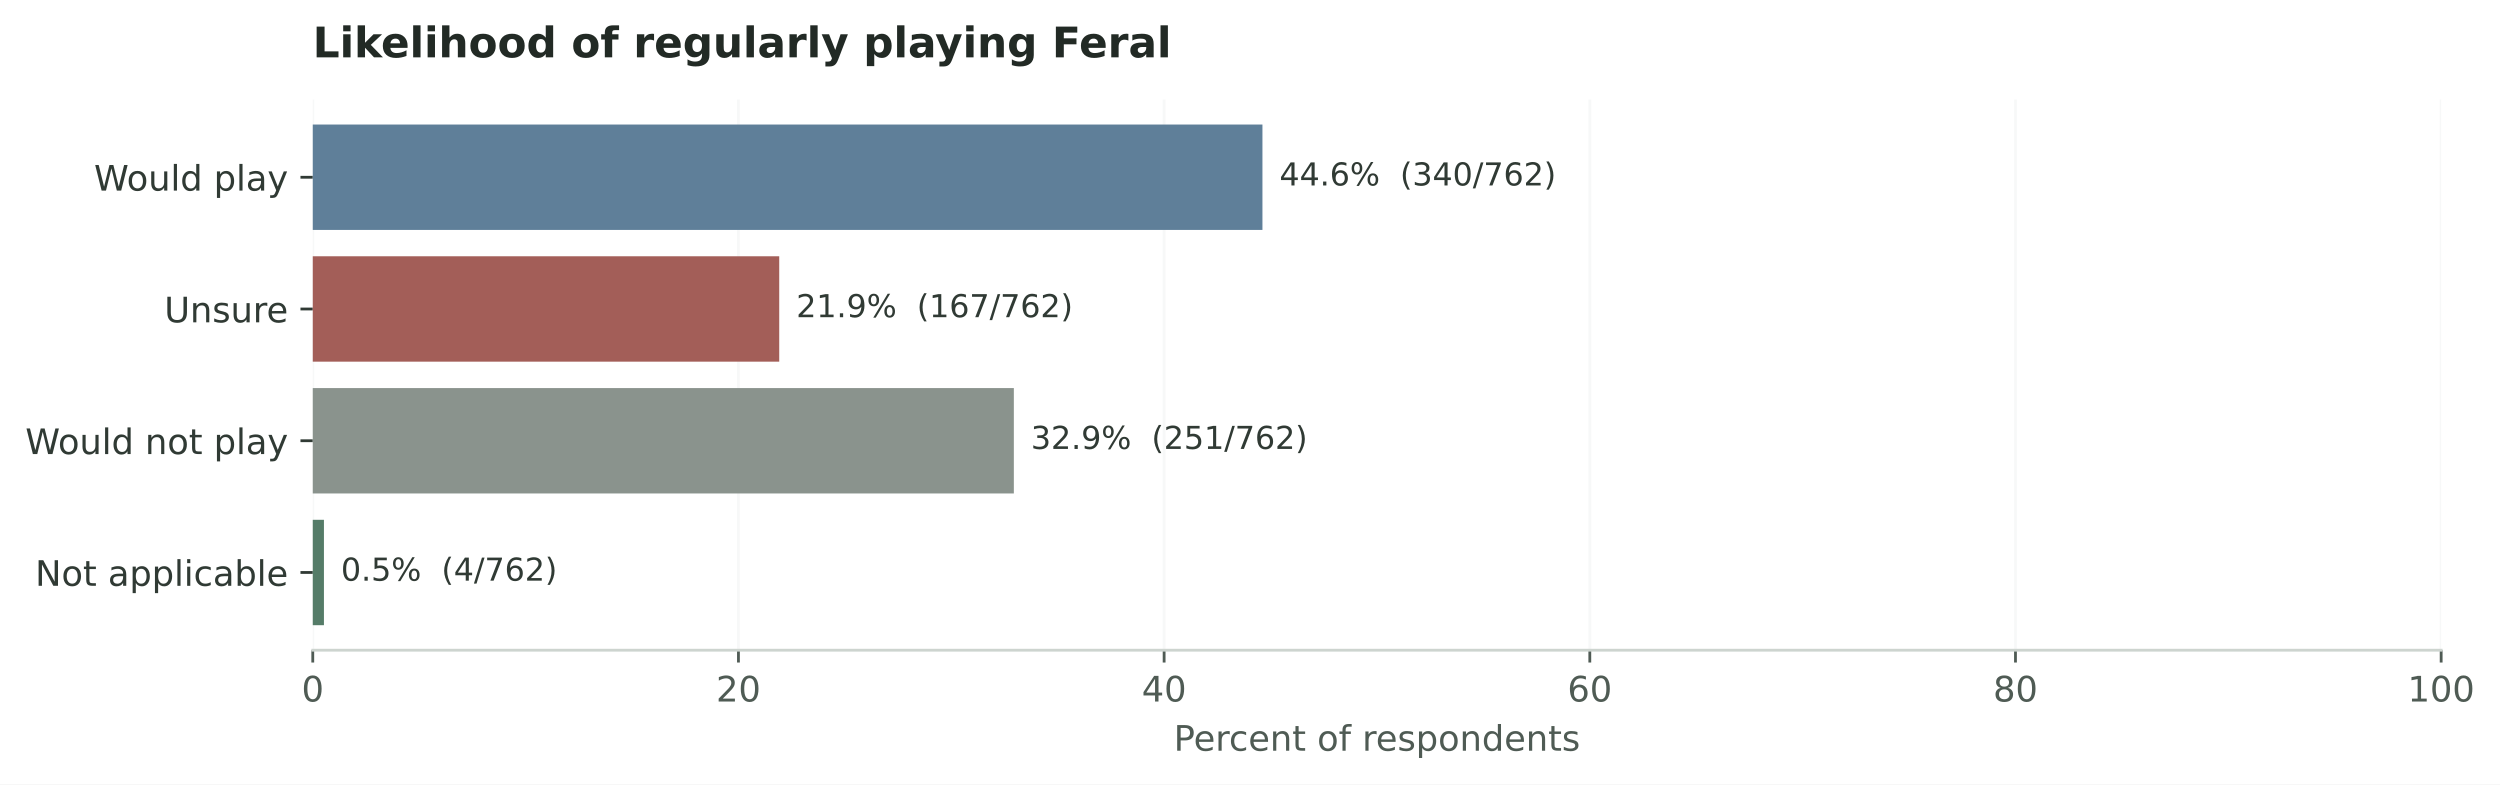
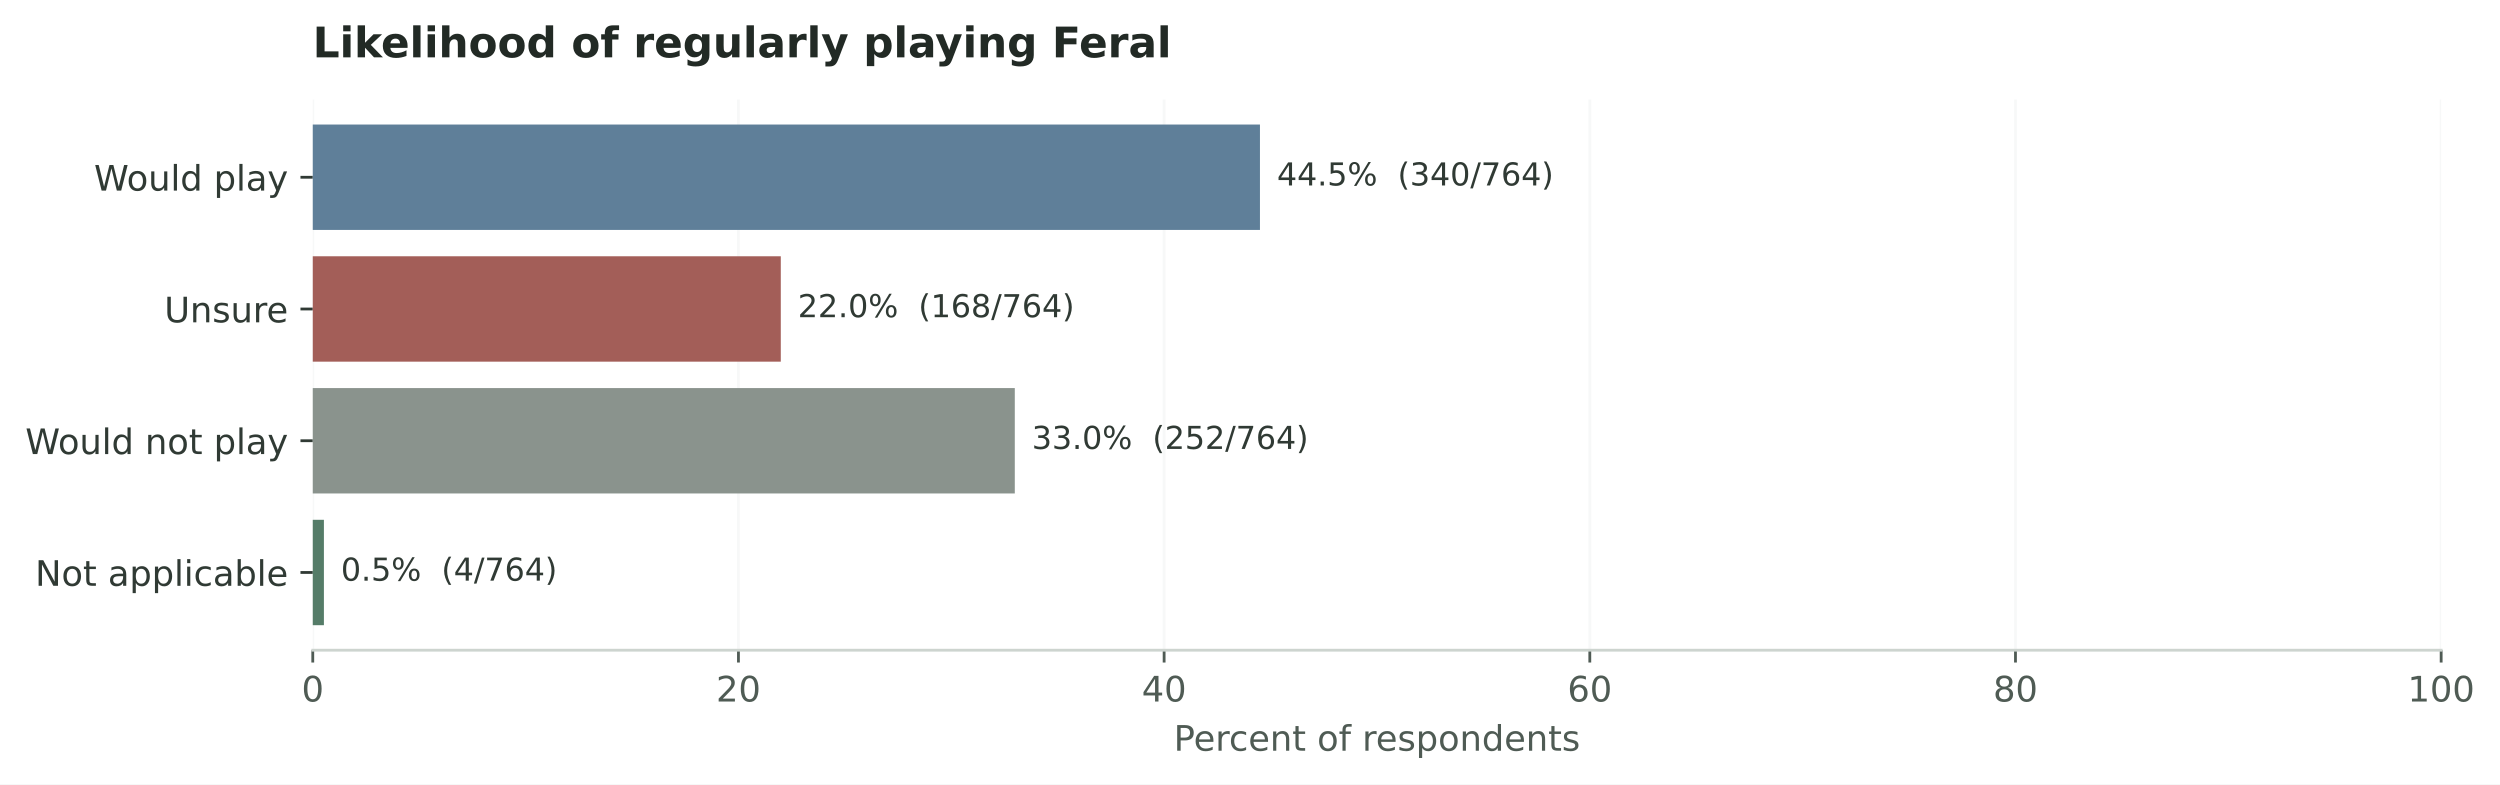
<svg xmlns="http://www.w3.org/2000/svg" xmlns:xlink="http://www.w3.org/1999/xlink" width="711.319pt" height="223.202pt" viewBox="0 0 711.319 223.202" version="1.1">
  <defs>
    <style type="text/css">*{stroke-linejoin: round; stroke-linecap: butt}</style>
  </defs>
  <g id="figure_1">
    <g id="patch_1">
      <path d="M 0 223.202 L 711.319 223.202 L 711.319 0 L 0 0 z " style="fill: #ffffff" />
    </g>
    <g id="axes_1">
      <g id="patch_2">
        <path d="M 88.991 185.001 L 694.576 185.001 L 694.576 28.318 L 88.991 28.318 z " style="fill: #ffffff" />
      </g>
      <g id="matplotlib.axis_1">
        <g id="xtick_1">
          <g id="line2d_1">
-             <path d="M 88.991 185.001 L 88.991 28.318 " clip-path="url(#pfb1c4fcad7)" style="fill: none; stroke: #dbe0dc; stroke-opacity: 0.2; stroke-width: 0.8; stroke-linecap: square" />
+             <path d="M 88.991 185.001 L 88.991 28.318 " clip-path="url(#p401d3c25b1)" style="fill: none; stroke: #dbe0dc; stroke-opacity: 0.2; stroke-width: 0.8; stroke-linecap: square" />
          </g>
          <g id="line2d_2">
            <defs>
-               <path id="m8b2c8517a7" d="M 0 0 L 0 3.5 " style="stroke: #4f5b54; stroke-width: 0.8" />
+               <path id="m8262d78b57" d="M 0 0 L 0 3.5 " style="stroke: #4f5b54; stroke-width: 0.8" />
            </defs>
            <g>
-               <use xlink:href="#m8b2c8517a7" x="88.991" y="185.001" style="fill: #4f5b54; stroke: #4f5b54; stroke-width: 0.8" />
+               <use xlink:href="#m8262d78b57" x="88.991" y="185.001" style="fill: #4f5b54; stroke: #4f5b54; stroke-width: 0.8" />
            </g>
          </g>
          <g id="text_1">
            <g style="fill: #4f5b54" transform="translate(85.80938 199.5986) scale(0.1 -0.1)">
              <defs>
                <path id="DejaVuSans-13" d="M 2034 4250 Q 1547 4250 1301 3770 Q 1056 3291 1056 2328 Q 1056 1369 1301 889 Q 1547 409 2034 409 Q 2525 409 2770 889 Q 3016 1369 3016 2328 Q 3016 3291 2770 3770 Q 2525 4250 2034 4250 z M 2034 4750 Q 2819 4750 3233 4129 Q 3647 3509 3647 2328 Q 3647 1150 3233 529 Q 2819 -91 2034 -91 Q 1250 -91 836 529 Q 422 1150 422 2328 Q 422 3509 836 4129 Q 1250 4750 2034 4750 z " transform="scale(0.015625)" />
              </defs>
              <use xlink:href="#DejaVuSans-13" />
            </g>
          </g>
        </g>
        <g id="xtick_2">
          <g id="line2d_3">
-             <path d="M 210.108 185.001 L 210.108 28.318 " clip-path="url(#pfb1c4fcad7)" style="fill: none; stroke: #dbe0dc; stroke-opacity: 0.2; stroke-width: 0.8; stroke-linecap: square" />
+             <path d="M 210.108 185.001 L 210.108 28.318 " clip-path="url(#p401d3c25b1)" style="fill: none; stroke: #dbe0dc; stroke-opacity: 0.2; stroke-width: 0.8; stroke-linecap: square" />
          </g>
          <g id="line2d_4">
            <g>
-               <use xlink:href="#m8b2c8517a7" x="210.108" y="185.001" style="fill: #4f5b54; stroke: #4f5b54; stroke-width: 0.8" />
+               <use xlink:href="#m8262d78b57" x="210.108" y="185.001" style="fill: #4f5b54; stroke: #4f5b54; stroke-width: 0.8" />
            </g>
          </g>
          <g id="text_2">
            <g style="fill: #4f5b54" transform="translate(203.7451 199.5986) scale(0.1 -0.1)">
              <defs>
                <path id="DejaVuSans-15" d="M 1228 531 L 3431 531 L 3431 0 L 469 0 L 469 531 Q 828 903 1448 1529 Q 2069 2156 2228 2338 Q 2531 2678 2651 2914 Q 2772 3150 2772 3378 Q 2772 3750 2511 3984 Q 2250 4219 1831 4219 Q 1534 4219 1204 4116 Q 875 4013 500 3803 L 500 4441 Q 881 4594 1212 4672 Q 1544 4750 1819 4750 Q 2544 4750 2975 4387 Q 3406 4025 3406 3419 Q 3406 3131 3298 2873 Q 3191 2616 2906 2266 Q 2828 2175 2409 1742 Q 1991 1309 1228 531 z " transform="scale(0.015625)" />
              </defs>
              <use xlink:href="#DejaVuSans-15" />
              <use xlink:href="#DejaVuSans-13" transform="translate(63.625 0)" />
            </g>
          </g>
        </g>
        <g id="xtick_3">
          <g id="line2d_5">
-             <path d="M 331.225 185.001 L 331.225 28.318 " clip-path="url(#pfb1c4fcad7)" style="fill: none; stroke: #dbe0dc; stroke-opacity: 0.2; stroke-width: 0.8; stroke-linecap: square" />
+             <path d="M 331.225 185.001 L 331.225 28.318 " clip-path="url(#p401d3c25b1)" style="fill: none; stroke: #dbe0dc; stroke-opacity: 0.2; stroke-width: 0.8; stroke-linecap: square" />
          </g>
          <g id="line2d_6">
            <g>
-               <use xlink:href="#m8b2c8517a7" x="331.225" y="185.001" style="fill: #4f5b54; stroke: #4f5b54; stroke-width: 0.8" />
+               <use xlink:href="#m8262d78b57" x="331.225" y="185.001" style="fill: #4f5b54; stroke: #4f5b54; stroke-width: 0.8" />
            </g>
          </g>
          <g id="text_3">
            <g style="fill: #4f5b54" transform="translate(324.8621 199.5986) scale(0.1 -0.1)">
              <defs>
                <path id="DejaVuSans-17" d="M 2419 4116 L 825 1625 L 2419 1625 L 2419 4116 z M 2253 4666 L 3047 4666 L 3047 1625 L 3713 1625 L 3713 1100 L 3047 1100 L 3047 0 L 2419 0 L 2419 1100 L 313 1100 L 313 1709 L 2253 4666 z " transform="scale(0.015625)" />
              </defs>
              <use xlink:href="#DejaVuSans-17" />
              <use xlink:href="#DejaVuSans-13" transform="translate(63.625 0)" />
            </g>
          </g>
        </g>
        <g id="xtick_4">
          <g id="line2d_7">
-             <path d="M 452.342 185.001 L 452.342 28.318 " clip-path="url(#pfb1c4fcad7)" style="fill: none; stroke: #dbe0dc; stroke-opacity: 0.2; stroke-width: 0.8; stroke-linecap: square" />
+             <path d="M 452.342 185.001 L 452.342 28.318 " clip-path="url(#p401d3c25b1)" style="fill: none; stroke: #dbe0dc; stroke-opacity: 0.2; stroke-width: 0.8; stroke-linecap: square" />
          </g>
          <g id="line2d_8">
            <g>
-               <use xlink:href="#m8b2c8517a7" x="452.342" y="185.001" style="fill: #4f5b54; stroke: #4f5b54; stroke-width: 0.8" />
+               <use xlink:href="#m8262d78b57" x="452.342" y="185.001" style="fill: #4f5b54; stroke: #4f5b54; stroke-width: 0.8" />
            </g>
          </g>
          <g id="text_4">
            <g style="fill: #4f5b54" transform="translate(445.9791 199.5986) scale(0.1 -0.1)">
              <defs>
                <path id="DejaVuSans-19" d="M 2113 2584 Q 1688 2584 1439 2293 Q 1191 2003 1191 1497 Q 1191 994 1439 701 Q 1688 409 2113 409 Q 2538 409 2786 701 Q 3034 994 3034 1497 Q 3034 2003 2786 2293 Q 2538 2584 2113 2584 z M 3366 4563 L 3366 3988 Q 3128 4100 2886 4159 Q 2644 4219 2406 4219 Q 1781 4219 1451 3797 Q 1122 3375 1075 2522 Q 1259 2794 1537 2939 Q 1816 3084 2150 3084 Q 2853 3084 3261 2657 Q 3669 2231 3669 1497 Q 3669 778 3244 343 Q 2819 -91 2113 -91 Q 1303 -91 875 529 Q 447 1150 447 2328 Q 447 3434 972 4092 Q 1497 4750 2381 4750 Q 2619 4750 2861 4703 Q 3103 4656 3366 4563 z " transform="scale(0.015625)" />
              </defs>
              <use xlink:href="#DejaVuSans-19" />
              <use xlink:href="#DejaVuSans-13" transform="translate(63.625 0)" />
            </g>
          </g>
        </g>
        <g id="xtick_5">
          <g id="line2d_9">
-             <path d="M 573.459 185.001 L 573.459 28.318 " clip-path="url(#pfb1c4fcad7)" style="fill: none; stroke: #dbe0dc; stroke-opacity: 0.2; stroke-width: 0.8; stroke-linecap: square" />
+             <path d="M 573.459 185.001 L 573.459 28.318 " clip-path="url(#p401d3c25b1)" style="fill: none; stroke: #dbe0dc; stroke-opacity: 0.2; stroke-width: 0.8; stroke-linecap: square" />
          </g>
          <g id="line2d_10">
            <g>
-               <use xlink:href="#m8b2c8517a7" x="573.459" y="185.001" style="fill: #4f5b54; stroke: #4f5b54; stroke-width: 0.8" />
+               <use xlink:href="#m8262d78b57" x="573.459" y="185.001" style="fill: #4f5b54; stroke: #4f5b54; stroke-width: 0.8" />
            </g>
          </g>
          <g id="text_5">
            <g style="fill: #4f5b54" transform="translate(567.0961 199.5986) scale(0.1 -0.1)">
              <defs>
                <path id="DejaVuSans-1b" d="M 2034 2216 Q 1584 2216 1326 1975 Q 1069 1734 1069 1313 Q 1069 891 1326 650 Q 1584 409 2034 409 Q 2484 409 2743 651 Q 3003 894 3003 1313 Q 3003 1734 2745 1975 Q 2488 2216 2034 2216 z M 1403 2484 Q 997 2584 770 2862 Q 544 3141 544 3541 Q 544 4100 942 4425 Q 1341 4750 2034 4750 Q 2731 4750 3128 4425 Q 3525 4100 3525 3541 Q 3525 3141 3298 2862 Q 3072 2584 2669 2484 Q 3125 2378 3379 2068 Q 3634 1759 3634 1313 Q 3634 634 3220 271 Q 2806 -91 2034 -91 Q 1263 -91 848 271 Q 434 634 434 1313 Q 434 1759 690 2068 Q 947 2378 1403 2484 z M 1172 3481 Q 1172 3119 1398 2916 Q 1625 2713 2034 2713 Q 2441 2713 2670 2916 Q 2900 3119 2900 3481 Q 2900 3844 2670 4047 Q 2441 4250 2034 4250 Q 1625 4250 1398 4047 Q 1172 3844 1172 3481 z " transform="scale(0.015625)" />
              </defs>
              <use xlink:href="#DejaVuSans-1b" />
              <use xlink:href="#DejaVuSans-13" transform="translate(63.625 0)" />
            </g>
          </g>
        </g>
        <g id="xtick_6">
          <g id="line2d_11">
-             <path d="M 694.576 185.001 L 694.576 28.318 " clip-path="url(#pfb1c4fcad7)" style="fill: none; stroke: #dbe0dc; stroke-opacity: 0.2; stroke-width: 0.8; stroke-linecap: square" />
+             <path d="M 694.576 185.001 L 694.576 28.318 " clip-path="url(#p401d3c25b1)" style="fill: none; stroke: #dbe0dc; stroke-opacity: 0.2; stroke-width: 0.8; stroke-linecap: square" />
          </g>
          <g id="line2d_12">
            <g>
-               <use xlink:href="#m8b2c8517a7" x="694.576" y="185.001" style="fill: #4f5b54; stroke: #4f5b54; stroke-width: 0.8" />
+               <use xlink:href="#m8262d78b57" x="694.576" y="185.001" style="fill: #4f5b54; stroke: #4f5b54; stroke-width: 0.8" />
            </g>
          </g>
          <g id="text_6">
            <g style="fill: #4f5b54" transform="translate(685.0319 199.5986) scale(0.1 -0.1)">
              <defs>
                <path id="DejaVuSans-14" d="M 794 531 L 1825 531 L 1825 4091 L 703 3866 L 703 4441 L 1819 4666 L 2450 4666 L 2450 531 L 3481 531 L 3481 0 L 794 0 L 794 531 z " transform="scale(0.015625)" />
              </defs>
              <use xlink:href="#DejaVuSans-14" />
              <use xlink:href="#DejaVuSans-13" transform="translate(63.625 0)" />
              <use xlink:href="#DejaVuSans-13" transform="translate(127.25 0)" />
            </g>
          </g>
        </g>
        <g id="text_7">
          <g style="fill: #4f5b54" transform="translate(333.9589 213.5994) scale(0.1 -0.1)">
            <defs>
              <path id="DejaVuSans-33" d="M 1259 4147 L 1259 2394 L 2053 2394 Q 2494 2394 2734 2622 Q 2975 2850 2975 3272 Q 2975 3691 2734 3919 Q 2494 4147 2053 4147 L 1259 4147 z M 628 4666 L 2053 4666 Q 2838 4666 3239 4311 Q 3641 3956 3641 3272 Q 3641 2581 3239 2228 Q 2838 1875 2053 1875 L 1259 1875 L 1259 0 L 628 0 L 628 4666 z " transform="scale(0.015625)" />
              <path id="DejaVuSans-48" d="M 3597 1894 L 3597 1613 L 953 1613 Q 991 1019 1311 708 Q 1631 397 2203 397 Q 2534 397 2845 478 Q 3156 559 3463 722 L 3463 178 Q 3153 47 2828 -22 Q 2503 -91 2169 -91 Q 1331 -91 842 396 Q 353 884 353 1716 Q 353 2575 817 3079 Q 1281 3584 2069 3584 Q 2775 3584 3186 3129 Q 3597 2675 3597 1894 z M 3022 2063 Q 3016 2534 2758 2815 Q 2500 3097 2075 3097 Q 1594 3097 1305 2825 Q 1016 2553 972 2059 L 3022 2063 z " transform="scale(0.015625)" />
              <path id="DejaVuSans-55" d="M 2631 2963 Q 2534 3019 2420 3045 Q 2306 3072 2169 3072 Q 1681 3072 1420 2755 Q 1159 2438 1159 1844 L 1159 0 L 581 0 L 581 3500 L 1159 3500 L 1159 2956 Q 1341 3275 1631 3429 Q 1922 3584 2338 3584 Q 2397 3584 2469 3576 Q 2541 3569 2628 3553 L 2631 2963 z " transform="scale(0.015625)" />
              <path id="DejaVuSans-46" d="M 3122 3366 L 3122 2828 Q 2878 2963 2633 3030 Q 2388 3097 2138 3097 Q 1578 3097 1268 2742 Q 959 2388 959 1747 Q 959 1106 1268 751 Q 1578 397 2138 397 Q 2388 397 2633 464 Q 2878 531 3122 666 L 3122 134 Q 2881 22 2623 -34 Q 2366 -91 2075 -91 Q 1284 -91 818 406 Q 353 903 353 1747 Q 353 2603 823 3093 Q 1294 3584 2113 3584 Q 2378 3584 2631 3529 Q 2884 3475 3122 3366 z " transform="scale(0.015625)" />
              <path id="DejaVuSans-51" d="M 3513 2113 L 3513 0 L 2938 0 L 2938 2094 Q 2938 2591 2744 2837 Q 2550 3084 2163 3084 Q 1697 3084 1428 2787 Q 1159 2491 1159 1978 L 1159 0 L 581 0 L 581 3500 L 1159 3500 L 1159 2956 Q 1366 3272 1645 3428 Q 1925 3584 2291 3584 Q 2894 3584 3203 3211 Q 3513 2838 3513 2113 z " transform="scale(0.015625)" />
              <path id="DejaVuSans-57" d="M 1172 4494 L 1172 3500 L 2356 3500 L 2356 3053 L 1172 3053 L 1172 1153 Q 1172 725 1289 603 Q 1406 481 1766 481 L 2356 481 L 2356 0 L 1766 0 Q 1100 0 847 248 Q 594 497 594 1153 L 594 3053 L 172 3053 L 172 3500 L 594 3500 L 594 4494 L 1172 4494 z " transform="scale(0.015625)" />
              <path id="DejaVuSans-3" transform="scale(0.015625)" />
              <path id="DejaVuSans-52" d="M 1959 3097 Q 1497 3097 1228 2736 Q 959 2375 959 1747 Q 959 1119 1226 758 Q 1494 397 1959 397 Q 2419 397 2687 759 Q 2956 1122 2956 1747 Q 2956 2369 2687 2733 Q 2419 3097 1959 3097 z M 1959 3584 Q 2709 3584 3137 3096 Q 3566 2609 3566 1747 Q 3566 888 3137 398 Q 2709 -91 1959 -91 Q 1206 -91 779 398 Q 353 888 353 1747 Q 353 2609 779 3096 Q 1206 3584 1959 3584 z " transform="scale(0.015625)" />
              <path id="DejaVuSans-49" d="M 2375 4863 L 2375 4384 L 1825 4384 Q 1516 4384 1395 4259 Q 1275 4134 1275 3809 L 1275 3500 L 2222 3500 L 2222 3053 L 1275 3053 L 1275 0 L 697 0 L 697 3053 L 147 3053 L 147 3500 L 697 3500 L 697 3744 Q 697 4328 969 4595 Q 1241 4863 1831 4863 L 2375 4863 z " transform="scale(0.015625)" />
              <path id="DejaVuSans-56" d="M 2834 3397 L 2834 2853 Q 2591 2978 2328 3040 Q 2066 3103 1784 3103 Q 1356 3103 1142 2972 Q 928 2841 928 2578 Q 928 2378 1081 2264 Q 1234 2150 1697 2047 L 1894 2003 Q 2506 1872 2764 1633 Q 3022 1394 3022 966 Q 3022 478 2636 193 Q 2250 -91 1575 -91 Q 1294 -91 989 -36 Q 684 19 347 128 L 347 722 Q 666 556 975 473 Q 1284 391 1588 391 Q 1994 391 2212 530 Q 2431 669 2431 922 Q 2431 1156 2273 1281 Q 2116 1406 1581 1522 L 1381 1569 Q 847 1681 609 1914 Q 372 2147 372 2553 Q 372 3047 722 3315 Q 1072 3584 1716 3584 Q 2034 3584 2315 3537 Q 2597 3491 2834 3397 z " transform="scale(0.015625)" />
              <path id="DejaVuSans-53" d="M 1159 525 L 1159 -1331 L 581 -1331 L 581 3500 L 1159 3500 L 1159 2969 Q 1341 3281 1617 3432 Q 1894 3584 2278 3584 Q 2916 3584 3314 3078 Q 3713 2572 3713 1747 Q 3713 922 3314 415 Q 2916 -91 2278 -91 Q 1894 -91 1617 61 Q 1341 213 1159 525 z M 3116 1747 Q 3116 2381 2855 2742 Q 2594 3103 2138 3103 Q 1681 3103 1420 2742 Q 1159 2381 1159 1747 Q 1159 1113 1420 752 Q 1681 391 2138 391 Q 2594 391 2855 752 Q 3116 1113 3116 1747 z " transform="scale(0.015625)" />
              <path id="DejaVuSans-47" d="M 2906 2969 L 2906 4863 L 3481 4863 L 3481 0 L 2906 0 L 2906 525 Q 2725 213 2448 61 Q 2172 -91 1784 -91 Q 1150 -91 751 415 Q 353 922 353 1747 Q 353 2572 751 3078 Q 1150 3584 1784 3584 Q 2172 3584 2448 3432 Q 2725 3281 2906 2969 z M 947 1747 Q 947 1113 1208 752 Q 1469 391 1925 391 Q 2381 391 2643 752 Q 2906 1113 2906 1747 Q 2906 2381 2643 2742 Q 2381 3103 1925 3103 Q 1469 3103 1208 2742 Q 947 2381 947 1747 z " transform="scale(0.015625)" />
            </defs>
            <use xlink:href="#DejaVuSans-33" />
            <use xlink:href="#DejaVuSans-48" transform="translate(56.73438 0)" />
            <use xlink:href="#DejaVuSans-55" transform="translate(118.2656 0)" />
            <use xlink:href="#DejaVuSans-46" transform="translate(157.1719 0)" />
            <use xlink:href="#DejaVuSans-48" transform="translate(212.1562 0)" />
            <use xlink:href="#DejaVuSans-51" transform="translate(273.6875 0)" />
            <use xlink:href="#DejaVuSans-57" transform="translate(337.0625 0)" />
            <use xlink:href="#DejaVuSans-3" transform="translate(376.2656 0)" />
            <use xlink:href="#DejaVuSans-52" transform="translate(408.0469 0)" />
            <use xlink:href="#DejaVuSans-49" transform="translate(469.2344 0)" />
            <use xlink:href="#DejaVuSans-3" transform="translate(504.4375 0)" />
            <use xlink:href="#DejaVuSans-55" transform="translate(536.2188 0)" />
            <use xlink:href="#DejaVuSans-48" transform="translate(575.125 0)" />
            <use xlink:href="#DejaVuSans-56" transform="translate(636.6562 0)" />
            <use xlink:href="#DejaVuSans-53" transform="translate(688.75 0)" />
            <use xlink:href="#DejaVuSans-52" transform="translate(752.2344 0)" />
            <use xlink:href="#DejaVuSans-51" transform="translate(813.4219 0)" />
            <use xlink:href="#DejaVuSans-47" transform="translate(876.7969 0)" />
            <use xlink:href="#DejaVuSans-48" transform="translate(940.2812 0)" />
            <use xlink:href="#DejaVuSans-51" transform="translate(1001.812 0)" />
            <use xlink:href="#DejaVuSans-57" transform="translate(1065.188 0)" />
            <use xlink:href="#DejaVuSans-56" transform="translate(1104.391 0)" />
          </g>
        </g>
      </g>
      <g id="matplotlib.axis_2">
        <g id="ytick_1">
          <g id="line2d_13">
            <defs>
-               <path id="mdc7dd2a838" d="M 0 0 L -3.5 0 " style="stroke: #303a34; stroke-width: 0.8" />
+               <path id="m6af003ea16" d="M 0 0 L -3.5 0 " style="stroke: #303a34; stroke-width: 0.8" />
            </defs>
            <g>
-               <use xlink:href="#mdc7dd2a838" x="88.991" y="162.885" style="fill: #303a34; stroke: #303a34; stroke-width: 0.8" />
+               <use xlink:href="#m6af003ea16" x="88.991" y="162.885" style="fill: #303a34; stroke: #303a34; stroke-width: 0.8" />
            </g>
          </g>
          <g id="text_8">
            <g style="fill: #303a34" transform="translate(10.00469 166.6846) scale(0.1 -0.1)">
              <defs>
                <path id="DejaVuSans-31" d="M 628 4666 L 1478 4666 L 3547 763 L 3547 4666 L 4159 4666 L 4159 0 L 3309 0 L 1241 3903 L 1241 0 L 628 0 L 628 4666 z " transform="scale(0.015625)" />
                <path id="DejaVuSans-44" d="M 2194 1759 Q 1497 1759 1228 1600 Q 959 1441 959 1056 Q 959 750 1161 570 Q 1363 391 1709 391 Q 2188 391 2477 730 Q 2766 1069 2766 1631 L 2766 1759 L 2194 1759 z M 3341 1997 L 3341 0 L 2766 0 L 2766 531 Q 2569 213 2275 61 Q 1981 -91 1556 -91 Q 1019 -91 701 211 Q 384 513 384 1019 Q 384 1609 779 1909 Q 1175 2209 1959 2209 L 2766 2209 L 2766 2266 Q 2766 2663 2505 2880 Q 2244 3097 1772 3097 Q 1472 3097 1187 3025 Q 903 2953 641 2809 L 641 3341 Q 956 3463 1253 3523 Q 1550 3584 1831 3584 Q 2591 3584 2966 3190 Q 3341 2797 3341 1997 z " transform="scale(0.015625)" />
                <path id="DejaVuSans-4f" d="M 603 4863 L 1178 4863 L 1178 0 L 603 0 L 603 4863 z " transform="scale(0.015625)" />
                <path id="DejaVuSans-4c" d="M 603 3500 L 1178 3500 L 1178 0 L 603 0 L 603 3500 z M 603 4863 L 1178 4863 L 1178 4134 L 603 4134 L 603 4863 z " transform="scale(0.015625)" />
                <path id="DejaVuSans-45" d="M 3116 1747 Q 3116 2381 2855 2742 Q 2594 3103 2138 3103 Q 1681 3103 1420 2742 Q 1159 2381 1159 1747 Q 1159 1113 1420 752 Q 1681 391 2138 391 Q 2594 391 2855 752 Q 3116 1113 3116 1747 z M 1159 2969 Q 1341 3281 1617 3432 Q 1894 3584 2278 3584 Q 2916 3584 3314 3078 Q 3713 2572 3713 1747 Q 3713 922 3314 415 Q 2916 -91 2278 -91 Q 1894 -91 1617 61 Q 1341 213 1159 525 L 1159 0 L 581 0 L 581 4863 L 1159 4863 L 1159 2969 z " transform="scale(0.015625)" />
              </defs>
              <use xlink:href="#DejaVuSans-31" />
              <use xlink:href="#DejaVuSans-52" transform="translate(74.8125 0)" />
              <use xlink:href="#DejaVuSans-57" transform="translate(136 0)" />
              <use xlink:href="#DejaVuSans-3" transform="translate(175.2031 0)" />
              <use xlink:href="#DejaVuSans-44" transform="translate(206.9844 0)" />
              <use xlink:href="#DejaVuSans-53" transform="translate(268.2656 0)" />
              <use xlink:href="#DejaVuSans-53" transform="translate(331.75 0)" />
              <use xlink:href="#DejaVuSans-4f" transform="translate(395.2344 0)" />
              <use xlink:href="#DejaVuSans-4c" transform="translate(423.0156 0)" />
              <use xlink:href="#DejaVuSans-46" transform="translate(450.7969 0)" />
              <use xlink:href="#DejaVuSans-44" transform="translate(505.7812 0)" />
              <use xlink:href="#DejaVuSans-45" transform="translate(567.0625 0)" />
              <use xlink:href="#DejaVuSans-4f" transform="translate(630.5469 0)" />
              <use xlink:href="#DejaVuSans-48" transform="translate(658.3281 0)" />
            </g>
          </g>
        </g>
        <g id="ytick_2">
          <g id="line2d_14">
            <g>
-               <use xlink:href="#mdc7dd2a838" x="88.991" y="125.401" style="fill: #303a34; stroke: #303a34; stroke-width: 0.8" />
+               <use xlink:href="#m6af003ea16" x="88.991" y="125.401" style="fill: #303a34; stroke: #303a34; stroke-width: 0.8" />
            </g>
          </g>
          <g id="text_9">
            <g style="fill: #303a34" transform="translate(7.2 129.2007) scale(0.1 -0.1)">
              <defs>
                <path id="DejaVuSans-3a" d="M 213 4666 L 850 4666 L 1831 722 L 2809 4666 L 3519 4666 L 4500 722 L 5478 4666 L 6119 4666 L 4947 0 L 4153 0 L 3169 4050 L 2175 0 L 1381 0 L 213 4666 z " transform="scale(0.015625)" />
                <path id="DejaVuSans-58" d="M 544 1381 L 544 3500 L 1119 3500 L 1119 1403 Q 1119 906 1312 657 Q 1506 409 1894 409 Q 2359 409 2629 706 Q 2900 1003 2900 1516 L 2900 3500 L 3475 3500 L 3475 0 L 2900 0 L 2900 538 Q 2691 219 2414 64 Q 2138 -91 1772 -91 Q 1169 -91 856 284 Q 544 659 544 1381 z M 1991 3584 L 1991 3584 z " transform="scale(0.015625)" />
                <path id="DejaVuSans-5c" d="M 2059 -325 Q 1816 -950 1584 -1140 Q 1353 -1331 966 -1331 L 506 -1331 L 506 -850 L 844 -850 Q 1081 -850 1212 -737 Q 1344 -625 1503 -206 L 1606 56 L 191 3500 L 800 3500 L 1894 763 L 2988 3500 L 3597 3500 L 2059 -325 z " transform="scale(0.015625)" />
              </defs>
              <use xlink:href="#DejaVuSans-3a" />
              <use xlink:href="#DejaVuSans-52" transform="translate(93.01562 0)" />
              <use xlink:href="#DejaVuSans-58" transform="translate(154.2031 0)" />
              <use xlink:href="#DejaVuSans-4f" transform="translate(217.5781 0)" />
              <use xlink:href="#DejaVuSans-47" transform="translate(245.3594 0)" />
              <use xlink:href="#DejaVuSans-3" transform="translate(308.8438 0)" />
              <use xlink:href="#DejaVuSans-51" transform="translate(340.625 0)" />
              <use xlink:href="#DejaVuSans-52" transform="translate(404 0)" />
              <use xlink:href="#DejaVuSans-57" transform="translate(465.1875 0)" />
              <use xlink:href="#DejaVuSans-3" transform="translate(504.3906 0)" />
              <use xlink:href="#DejaVuSans-53" transform="translate(536.1719 0)" />
              <use xlink:href="#DejaVuSans-4f" transform="translate(599.6562 0)" />
              <use xlink:href="#DejaVuSans-44" transform="translate(627.4375 0)" />
              <use xlink:href="#DejaVuSans-5c" transform="translate(688.7188 0)" />
            </g>
          </g>
        </g>
        <g id="ytick_3">
          <g id="line2d_15">
            <g>
-               <use xlink:href="#mdc7dd2a838" x="88.991" y="87.918" style="fill: #303a34; stroke: #303a34; stroke-width: 0.8" />
+               <use xlink:href="#m6af003ea16" x="88.991" y="87.918" style="fill: #303a34; stroke: #303a34; stroke-width: 0.8" />
            </g>
          </g>
          <g id="text_10">
            <g style="fill: #303a34" transform="translate(46.74375 91.7164) scale(0.1 -0.1)">
              <defs>
                <path id="DejaVuSans-38" d="M 556 4666 L 1191 4666 L 1191 1831 Q 1191 1081 1462 751 Q 1734 422 2344 422 Q 2950 422 3222 751 Q 3494 1081 3494 1831 L 3494 4666 L 4128 4666 L 4128 1753 Q 4128 841 3676 375 Q 3225 -91 2344 -91 Q 1459 -91 1007 375 Q 556 841 556 1753 L 556 4666 z " transform="scale(0.015625)" />
              </defs>
              <use xlink:href="#DejaVuSans-38" />
              <use xlink:href="#DejaVuSans-51" transform="translate(73.1875 0)" />
              <use xlink:href="#DejaVuSans-56" transform="translate(136.5625 0)" />
              <use xlink:href="#DejaVuSans-58" transform="translate(188.6562 0)" />
              <use xlink:href="#DejaVuSans-55" transform="translate(252.0312 0)" />
              <use xlink:href="#DejaVuSans-48" transform="translate(290.9375 0)" />
            </g>
          </g>
        </g>
        <g id="ytick_4">
          <g id="line2d_16">
            <g>
-               <use xlink:href="#mdc7dd2a838" x="88.991" y="50.434" style="fill: #303a34; stroke: #303a34; stroke-width: 0.8" />
+               <use xlink:href="#m6af003ea16" x="88.991" y="50.434" style="fill: #303a34; stroke: #303a34; stroke-width: 0.8" />
            </g>
          </g>
          <g id="text_11">
            <g style="fill: #303a34" transform="translate(26.75469 54.23286) scale(0.1 -0.1)">
              <use xlink:href="#DejaVuSans-3a" />
              <use xlink:href="#DejaVuSans-52" transform="translate(93.01562 0)" />
              <use xlink:href="#DejaVuSans-58" transform="translate(154.2031 0)" />
              <use xlink:href="#DejaVuSans-4f" transform="translate(217.5781 0)" />
              <use xlink:href="#DejaVuSans-47" transform="translate(245.3594 0)" />
              <use xlink:href="#DejaVuSans-3" transform="translate(308.8438 0)" />
              <use xlink:href="#DejaVuSans-53" transform="translate(340.625 0)" />
              <use xlink:href="#DejaVuSans-4f" transform="translate(404.1094 0)" />
              <use xlink:href="#DejaVuSans-44" transform="translate(431.8906 0)" />
              <use xlink:href="#DejaVuSans-5c" transform="translate(493.1719 0)" />
            </g>
          </g>
        </g>
      </g>
      <g id="patch_3">
-         <path d="M 88.991 177.879 L 92.17 177.879 L 92.17 147.892 L 88.991 147.892 z " clip-path="url(#pfb1c4fcad7)" style="fill: #557c68" />
+         <path d="M 88.991 177.879 L 92.161 177.879 L 92.161 147.892 L 88.991 147.892 z " clip-path="url(#p401d3c25b1)" style="fill: #557c68" />
      </g>
      <g id="patch_4">
-         <path d="M 88.991 140.395 L 288.468 140.395 L 288.468 110.408 L 88.991 110.408 z " clip-path="url(#pfb1c4fcad7)" style="fill: #8a938d" />
+         <path d="M 88.991 140.395 L 288.739 140.395 L 288.739 110.408 L 88.991 110.408 z " clip-path="url(#p401d3c25b1)" style="fill: #8a938d" />
      </g>
      <g id="patch_5">
-         <path d="M 88.991 102.911 L 221.711 102.911 L 221.711 72.924 L 88.991 72.924 z " clip-path="url(#pfb1c4fcad7)" style="fill: #a35e58" />
+         <path d="M 88.991 102.911 L 222.156 102.911 L 222.156 72.924 L 88.991 72.924 z " clip-path="url(#p401d3c25b1)" style="fill: #a35e58" />
      </g>
      <g id="patch_6">
-         <path d="M 88.991 65.427 L 359.199 65.427 L 359.199 35.44 L 88.991 35.44 z " clip-path="url(#pfb1c4fcad7)" style="fill: #5f7f99" />
+         <path d="M 88.991 65.427 L 358.492 65.427 L 358.492 35.44 L 88.991 35.44 z " clip-path="url(#p401d3c25b1)" style="fill: #5f7f99" />
      </g>
      <g id="patch_7">
        <path d="M 88.991 185.001 L 694.576 185.001 " style="fill: none; stroke: #cdd4cf; stroke-width: 0.8; stroke-linejoin: miter; stroke-linecap: square" />
      </g>
      <g id="text_12">
-         <g style="fill: #303a34" transform="translate(97.01423 165.2233) scale(0.09 -0.09)">
+         <g style="fill: #303a34" transform="translate(97.00591 165.2233) scale(0.09 -0.09)">
          <defs>
            <path id="DejaVuSans-11" d="M 684 794 L 1344 794 L 1344 0 L 684 0 L 684 794 z " transform="scale(0.015625)" />
            <path id="DejaVuSans-18" d="M 691 4666 L 3169 4666 L 3169 4134 L 1269 4134 L 1269 2991 Q 1406 3038 1543 3061 Q 1681 3084 1819 3084 Q 2600 3084 3056 2656 Q 3513 2228 3513 1497 Q 3513 744 3044 326 Q 2575 -91 1722 -91 Q 1428 -91 1123 -41 Q 819 9 494 109 L 494 744 Q 775 591 1075 516 Q 1375 441 1709 441 Q 2250 441 2565 725 Q 2881 1009 2881 1497 Q 2881 1984 2565 2268 Q 2250 2553 1709 2553 Q 1456 2553 1204 2497 Q 953 2441 691 2322 L 691 4666 z " transform="scale(0.015625)" />
            <path id="DejaVuSans-8" d="M 4653 2053 Q 4381 2053 4226 1822 Q 4072 1591 4072 1178 Q 4072 772 4226 539 Q 4381 306 4653 306 Q 4919 306 5073 539 Q 5228 772 5228 1178 Q 5228 1588 5073 1820 Q 4919 2053 4653 2053 z M 4653 2450 Q 5147 2450 5437 2106 Q 5728 1763 5728 1178 Q 5728 594 5436 251 Q 5144 -91 4653 -91 Q 4153 -91 3862 251 Q 3572 594 3572 1178 Q 3572 1766 3864 2108 Q 4156 2450 4653 2450 z M 1428 4353 Q 1159 4353 1004 4120 Q 850 3888 850 3481 Q 850 3069 1003 2837 Q 1156 2606 1428 2606 Q 1700 2606 1854 2837 Q 2009 3069 2009 3481 Q 2009 3884 1853 4118 Q 1697 4353 1428 4353 z M 4250 4750 L 4750 4750 L 1831 -91 L 1331 -91 L 4250 4750 z M 1428 4750 Q 1922 4750 2215 4408 Q 2509 4066 2509 3481 Q 2509 2891 2217 2550 Q 1925 2209 1428 2209 Q 931 2209 642 2551 Q 353 2894 353 3481 Q 353 4063 643 4406 Q 934 4750 1428 4750 z " transform="scale(0.015625)" />
            <path id="DejaVuSans-b" d="M 1984 4856 Q 1566 4138 1362 3434 Q 1159 2731 1159 2009 Q 1159 1288 1364 580 Q 1569 -128 1984 -844 L 1484 -844 Q 1016 -109 783 600 Q 550 1309 550 2009 Q 550 2706 781 3412 Q 1013 4119 1484 4856 L 1984 4856 z " transform="scale(0.015625)" />
            <path id="DejaVuSans-12" d="M 1625 4666 L 2156 4666 L 531 -594 L 0 -594 L 1625 4666 z " transform="scale(0.015625)" />
            <path id="DejaVuSans-1a" d="M 525 4666 L 3525 4666 L 3525 4397 L 1831 0 L 1172 0 L 2766 4134 L 525 4134 L 525 4666 z " transform="scale(0.015625)" />
            <path id="DejaVuSans-c" d="M 513 4856 L 1013 4856 Q 1481 4119 1714 3412 Q 1947 2706 1947 2009 Q 1947 1309 1714 600 Q 1481 -109 1013 -844 L 513 -844 Q 928 -128 1133 580 Q 1338 1288 1338 2009 Q 1338 2731 1133 3434 Q 928 4138 513 4856 z " transform="scale(0.015625)" />
          </defs>
          <use xlink:href="#DejaVuSans-13" />
          <use xlink:href="#DejaVuSans-11" transform="translate(63.625 0)" />
          <use xlink:href="#DejaVuSans-18" transform="translate(95.40625 0)" />
          <use xlink:href="#DejaVuSans-8" transform="translate(159.0312 0)" />
          <use xlink:href="#DejaVuSans-3" transform="translate(254.0469 0)" />
          <use xlink:href="#DejaVuSans-3" transform="translate(285.8281 0)" />
          <use xlink:href="#DejaVuSans-b" transform="translate(317.6094 0)" />
          <use xlink:href="#DejaVuSans-17" transform="translate(356.625 0)" />
          <use xlink:href="#DejaVuSans-12" transform="translate(420.25 0)" />
          <use xlink:href="#DejaVuSans-1a" transform="translate(453.9375 0)" />
          <use xlink:href="#DejaVuSans-19" transform="translate(517.5625 0)" />
-           <use xlink:href="#DejaVuSans-15" transform="translate(581.1875 0)" />
+           <use xlink:href="#DejaVuSans-17" transform="translate(581.1875 0)" />
          <use xlink:href="#DejaVuSans-c" transform="translate(644.8125 0)" />
        </g>
      </g>
      <g id="text_13">
-         <g style="fill: #303a34" transform="translate(293.3128 127.7394) scale(0.09 -0.09)">
+         <g style="fill: #303a34" transform="translate(293.5832 127.7394) scale(0.09 -0.09)">
          <defs>
            <path id="DejaVuSans-16" d="M 2597 2516 Q 3050 2419 3304 2112 Q 3559 1806 3559 1356 Q 3559 666 3084 287 Q 2609 -91 1734 -91 Q 1441 -91 1130 -33 Q 819 25 488 141 L 488 750 Q 750 597 1062 519 Q 1375 441 1716 441 Q 2309 441 2620 675 Q 2931 909 2931 1356 Q 2931 1769 2642 2001 Q 2353 2234 1838 2234 L 1294 2234 L 1294 2753 L 1863 2753 Q 2328 2753 2575 2939 Q 2822 3125 2822 3475 Q 2822 3834 2567 4026 Q 2313 4219 1838 4219 Q 1578 4219 1281 4162 Q 984 4106 628 3988 L 628 4550 Q 988 4650 1302 4700 Q 1616 4750 1894 4750 Q 2613 4750 3031 4423 Q 3450 4097 3450 3541 Q 3450 3153 3228 2886 Q 3006 2619 2597 2516 z " transform="scale(0.015625)" />
-             <path id="DejaVuSans-1c" d="M 703 97 L 703 672 Q 941 559 1184 500 Q 1428 441 1663 441 Q 2288 441 2617 861 Q 2947 1281 2994 2138 Q 2813 1869 2534 1725 Q 2256 1581 1919 1581 Q 1219 1581 811 2004 Q 403 2428 403 3163 Q 403 3881 828 4315 Q 1253 4750 1959 4750 Q 2769 4750 3195 4129 Q 3622 3509 3622 2328 Q 3622 1225 3098 567 Q 2575 -91 1691 -91 Q 1453 -91 1209 -44 Q 966 3 703 97 z M 1959 2075 Q 2384 2075 2632 2365 Q 2881 2656 2881 3163 Q 2881 3666 2632 3958 Q 2384 4250 1959 4250 Q 1534 4250 1286 3958 Q 1038 3666 1038 3163 Q 1038 2656 1286 2365 Q 1534 2075 1959 2075 z " transform="scale(0.015625)" />
          </defs>
          <use xlink:href="#DejaVuSans-16" />
-           <use xlink:href="#DejaVuSans-15" transform="translate(63.625 0)" />
+           <use xlink:href="#DejaVuSans-16" transform="translate(63.625 0)" />
          <use xlink:href="#DejaVuSans-11" transform="translate(127.25 0)" />
-           <use xlink:href="#DejaVuSans-1c" transform="translate(159.0312 0)" />
+           <use xlink:href="#DejaVuSans-13" transform="translate(159.0312 0)" />
          <use xlink:href="#DejaVuSans-8" transform="translate(222.6562 0)" />
          <use xlink:href="#DejaVuSans-3" transform="translate(317.6719 0)" />
          <use xlink:href="#DejaVuSans-3" transform="translate(349.4531 0)" />
          <use xlink:href="#DejaVuSans-b" transform="translate(381.2344 0)" />
          <use xlink:href="#DejaVuSans-15" transform="translate(420.25 0)" />
          <use xlink:href="#DejaVuSans-18" transform="translate(483.875 0)" />
-           <use xlink:href="#DejaVuSans-14" transform="translate(547.5 0)" />
+           <use xlink:href="#DejaVuSans-15" transform="translate(547.5 0)" />
          <use xlink:href="#DejaVuSans-12" transform="translate(611.125 0)" />
          <use xlink:href="#DejaVuSans-1a" transform="translate(644.8125 0)" />
          <use xlink:href="#DejaVuSans-19" transform="translate(708.4375 0)" />
-           <use xlink:href="#DejaVuSans-15" transform="translate(772.0625 0)" />
+           <use xlink:href="#DejaVuSans-17" transform="translate(772.0625 0)" />
          <use xlink:href="#DejaVuSans-c" transform="translate(835.6875 0)" />
        </g>
      </g>
      <g id="text_14">
-         <g style="fill: #303a34" transform="translate(226.5554 90.25546) scale(0.09 -0.09)">
+         <g style="fill: #303a34" transform="translate(227.0006 90.25546) scale(0.09 -0.09)">
          <use xlink:href="#DejaVuSans-15" />
-           <use xlink:href="#DejaVuSans-14" transform="translate(63.625 0)" />
+           <use xlink:href="#DejaVuSans-15" transform="translate(63.625 0)" />
          <use xlink:href="#DejaVuSans-11" transform="translate(127.25 0)" />
-           <use xlink:href="#DejaVuSans-1c" transform="translate(159.0312 0)" />
+           <use xlink:href="#DejaVuSans-13" transform="translate(159.0312 0)" />
          <use xlink:href="#DejaVuSans-8" transform="translate(222.6562 0)" />
          <use xlink:href="#DejaVuSans-3" transform="translate(317.6719 0)" />
          <use xlink:href="#DejaVuSans-3" transform="translate(349.4531 0)" />
          <use xlink:href="#DejaVuSans-b" transform="translate(381.2344 0)" />
          <use xlink:href="#DejaVuSans-14" transform="translate(420.25 0)" />
          <use xlink:href="#DejaVuSans-19" transform="translate(483.875 0)" />
-           <use xlink:href="#DejaVuSans-1a" transform="translate(547.5 0)" />
+           <use xlink:href="#DejaVuSans-1b" transform="translate(547.5 0)" />
          <use xlink:href="#DejaVuSans-12" transform="translate(611.125 0)" />
          <use xlink:href="#DejaVuSans-1a" transform="translate(644.8125 0)" />
          <use xlink:href="#DejaVuSans-19" transform="translate(708.4375 0)" />
-           <use xlink:href="#DejaVuSans-15" transform="translate(772.0625 0)" />
+           <use xlink:href="#DejaVuSans-17" transform="translate(772.0625 0)" />
          <use xlink:href="#DejaVuSans-c" transform="translate(835.6875 0)" />
        </g>
      </g>
      <g id="text_15">
-         <g style="fill: #303a34" transform="translate(364.0438 52.77153) scale(0.09 -0.09)">
+         <g style="fill: #303a34" transform="translate(363.3365 52.77153) scale(0.09 -0.09)">
          <use xlink:href="#DejaVuSans-17" />
          <use xlink:href="#DejaVuSans-17" transform="translate(63.625 0)" />
          <use xlink:href="#DejaVuSans-11" transform="translate(127.25 0)" />
-           <use xlink:href="#DejaVuSans-19" transform="translate(159.0312 0)" />
+           <use xlink:href="#DejaVuSans-18" transform="translate(159.0312 0)" />
          <use xlink:href="#DejaVuSans-8" transform="translate(222.6562 0)" />
          <use xlink:href="#DejaVuSans-3" transform="translate(317.6719 0)" />
          <use xlink:href="#DejaVuSans-3" transform="translate(349.4531 0)" />
          <use xlink:href="#DejaVuSans-b" transform="translate(381.2344 0)" />
          <use xlink:href="#DejaVuSans-16" transform="translate(420.25 0)" />
          <use xlink:href="#DejaVuSans-17" transform="translate(483.875 0)" />
          <use xlink:href="#DejaVuSans-13" transform="translate(547.5 0)" />
          <use xlink:href="#DejaVuSans-12" transform="translate(611.125 0)" />
          <use xlink:href="#DejaVuSans-1a" transform="translate(644.8125 0)" />
          <use xlink:href="#DejaVuSans-19" transform="translate(708.4375 0)" />
-           <use xlink:href="#DejaVuSans-15" transform="translate(772.0625 0)" />
+           <use xlink:href="#DejaVuSans-17" transform="translate(772.0625 0)" />
          <use xlink:href="#DejaVuSans-c" transform="translate(835.6875 0)" />
        </g>
      </g>
      <g id="text_16">
        <g style="fill: #222a25" transform="translate(88.99062 16.31812) scale(0.12 -0.12)">
          <defs>
            <path id="DejaVuSans-Bold-2f" d="M 588 4666 L 1791 4666 L 1791 909 L 3903 909 L 3903 0 L 588 0 L 588 4666 z " transform="scale(0.015625)" />
            <path id="DejaVuSans-Bold-4c" d="M 538 3500 L 1656 3500 L 1656 0 L 538 0 L 538 3500 z M 538 4863 L 1656 4863 L 1656 3950 L 538 3950 L 538 4863 z " transform="scale(0.015625)" />
            <path id="DejaVuSans-Bold-4e" d="M 538 4863 L 1656 4863 L 1656 2216 L 2944 3500 L 4244 3500 L 2534 1894 L 4378 0 L 3022 0 L 1656 1459 L 1656 0 L 538 0 L 538 4863 z " transform="scale(0.015625)" />
            <path id="DejaVuSans-Bold-48" d="M 4031 1759 L 4031 1441 L 1416 1441 Q 1456 1047 1700 850 Q 1944 653 2381 653 Q 2734 653 3104 758 Q 3475 863 3866 1075 L 3866 213 Q 3469 63 3072 -14 Q 2675 -91 2278 -91 Q 1328 -91 801 392 Q 275 875 275 1747 Q 275 2603 792 3093 Q 1309 3584 2216 3584 Q 3041 3584 3536 3087 Q 4031 2591 4031 1759 z M 2881 2131 Q 2881 2450 2695 2645 Q 2509 2841 2209 2841 Q 1884 2841 1681 2658 Q 1478 2475 1428 2131 L 2881 2131 z " transform="scale(0.015625)" />
            <path id="DejaVuSans-Bold-4f" d="M 538 4863 L 1656 4863 L 1656 0 L 538 0 L 538 4863 z " transform="scale(0.015625)" />
            <path id="DejaVuSans-Bold-4b" d="M 4056 2131 L 4056 0 L 2931 0 L 2931 347 L 2931 1625 Q 2931 2084 2911 2256 Q 2891 2428 2841 2509 Q 2775 2619 2662 2680 Q 2550 2741 2406 2741 Q 2056 2741 1856 2470 Q 1656 2200 1656 1722 L 1656 0 L 538 0 L 538 4863 L 1656 4863 L 1656 2988 Q 1909 3294 2193 3439 Q 2478 3584 2822 3584 Q 3428 3584 3742 3212 Q 4056 2841 4056 2131 z " transform="scale(0.015625)" />
            <path id="DejaVuSans-Bold-52" d="M 2203 2784 Q 1831 2784 1636 2517 Q 1441 2250 1441 1747 Q 1441 1244 1636 976 Q 1831 709 2203 709 Q 2569 709 2762 976 Q 2956 1244 2956 1747 Q 2956 2250 2762 2517 Q 2569 2784 2203 2784 z M 2203 3584 Q 3106 3584 3614 3096 Q 4122 2609 4122 1747 Q 4122 884 3614 396 Q 3106 -91 2203 -91 Q 1297 -91 786 396 Q 275 884 275 1747 Q 275 2609 786 3096 Q 1297 3584 2203 3584 z " transform="scale(0.015625)" />
            <path id="DejaVuSans-Bold-47" d="M 2919 2988 L 2919 4863 L 4044 4863 L 4044 0 L 2919 0 L 2919 506 Q 2688 197 2409 53 Q 2131 -91 1766 -91 Q 1119 -91 703 423 Q 288 938 288 1747 Q 288 2556 703 3070 Q 1119 3584 1766 3584 Q 2128 3584 2408 3439 Q 2688 3294 2919 2988 z M 2181 722 Q 2541 722 2730 984 Q 2919 1247 2919 1747 Q 2919 2247 2730 2509 Q 2541 2772 2181 2772 Q 1825 2772 1636 2509 Q 1447 2247 1447 1747 Q 1447 1247 1636 984 Q 1825 722 2181 722 z " transform="scale(0.015625)" />
            <path id="DejaVuSans-Bold-3" transform="scale(0.015625)" />
            <path id="DejaVuSans-Bold-49" d="M 2841 4863 L 2841 4128 L 2222 4128 Q 1984 4128 1890 4042 Q 1797 3956 1797 3744 L 1797 3500 L 2753 3500 L 2753 2700 L 1797 2700 L 1797 0 L 678 0 L 678 2700 L 122 2700 L 122 3500 L 678 3500 L 678 3744 Q 678 4316 997 4589 Q 1316 4863 1984 4863 L 2841 4863 z " transform="scale(0.015625)" />
            <path id="DejaVuSans-Bold-55" d="M 3138 2547 Q 2991 2616 2845 2648 Q 2700 2681 2553 2681 Q 2122 2681 1889 2404 Q 1656 2128 1656 1613 L 1656 0 L 538 0 L 538 3500 L 1656 3500 L 1656 2925 Q 1872 3269 2151 3426 Q 2431 3584 2822 3584 Q 2878 3584 2943 3579 Q 3009 3575 3134 3559 L 3138 2547 z " transform="scale(0.015625)" />
            <path id="DejaVuSans-Bold-4a" d="M 2919 594 Q 2688 288 2409 144 Q 2131 0 1766 0 Q 1125 0 706 504 Q 288 1009 288 1791 Q 288 2575 706 3076 Q 1125 3578 1766 3578 Q 2131 3578 2409 3434 Q 2688 3291 2919 2981 L 2919 3500 L 4044 3500 L 4044 353 Q 4044 -491 3511 -936 Q 2978 -1381 1966 -1381 Q 1638 -1381 1331 -1331 Q 1025 -1281 716 -1178 L 716 -306 Q 1009 -475 1290 -558 Q 1572 -641 1856 -641 Q 2406 -641 2662 -400 Q 2919 -159 2919 353 L 2919 594 z M 2181 2772 Q 1834 2772 1640 2515 Q 1447 2259 1447 1791 Q 1447 1309 1634 1061 Q 1822 813 2181 813 Q 2531 813 2725 1069 Q 2919 1325 2919 1791 Q 2919 2259 2725 2515 Q 2531 2772 2181 2772 z " transform="scale(0.015625)" />
            <path id="DejaVuSans-Bold-58" d="M 500 1363 L 500 3500 L 1625 3500 L 1625 3150 Q 1625 2866 1622 2436 Q 1619 2006 1619 1863 Q 1619 1441 1641 1255 Q 1663 1069 1716 984 Q 1784 875 1895 815 Q 2006 756 2150 756 Q 2500 756 2700 1025 Q 2900 1294 2900 1772 L 2900 3500 L 4019 3500 L 4019 0 L 2900 0 L 2900 506 Q 2647 200 2364 54 Q 2081 -91 1741 -91 Q 1134 -91 817 281 Q 500 653 500 1363 z " transform="scale(0.015625)" />
            <path id="DejaVuSans-Bold-44" d="M 2106 1575 Q 1756 1575 1579 1456 Q 1403 1338 1403 1106 Q 1403 894 1545 773 Q 1688 653 1941 653 Q 2256 653 2472 879 Q 2688 1106 2688 1447 L 2688 1575 L 2106 1575 z M 3816 1997 L 3816 0 L 2688 0 L 2688 519 Q 2463 200 2181 54 Q 1900 -91 1497 -91 Q 953 -91 614 226 Q 275 544 275 1050 Q 275 1666 698 1953 Q 1122 2241 2028 2241 L 2688 2241 L 2688 2328 Q 2688 2594 2478 2717 Q 2269 2841 1825 2841 Q 1466 2841 1156 2769 Q 847 2697 581 2553 L 581 3406 Q 941 3494 1303 3539 Q 1666 3584 2028 3584 Q 2975 3584 3395 3211 Q 3816 2838 3816 1997 z " transform="scale(0.015625)" />
            <path id="DejaVuSans-Bold-5c" d="M 78 3500 L 1197 3500 L 2138 1125 L 2938 3500 L 4056 3500 L 2584 -331 Q 2363 -916 2067 -1148 Q 1772 -1381 1288 -1381 L 641 -1381 L 641 -647 L 991 -647 Q 1275 -647 1404 -556 Q 1534 -466 1606 -231 L 1638 -134 L 78 3500 z " transform="scale(0.015625)" />
            <path id="DejaVuSans-Bold-53" d="M 1656 506 L 1656 -1331 L 538 -1331 L 538 3500 L 1656 3500 L 1656 2988 Q 1888 3294 2169 3439 Q 2450 3584 2816 3584 Q 3463 3584 3878 3070 Q 4294 2556 4294 1747 Q 4294 938 3878 423 Q 3463 -91 2816 -91 Q 2450 -91 2169 54 Q 1888 200 1656 506 z M 2400 2772 Q 2041 2772 1848 2508 Q 1656 2244 1656 1747 Q 1656 1250 1848 986 Q 2041 722 2400 722 Q 2759 722 2948 984 Q 3138 1247 3138 1747 Q 3138 2247 2948 2509 Q 2759 2772 2400 2772 z " transform="scale(0.015625)" />
            <path id="DejaVuSans-Bold-51" d="M 4056 2131 L 4056 0 L 2931 0 L 2931 347 L 2931 1631 Q 2931 2084 2911 2256 Q 2891 2428 2841 2509 Q 2775 2619 2662 2680 Q 2550 2741 2406 2741 Q 2056 2741 1856 2470 Q 1656 2200 1656 1722 L 1656 0 L 538 0 L 538 3500 L 1656 3500 L 1656 2988 Q 1909 3294 2193 3439 Q 2478 3584 2822 3584 Q 3428 3584 3742 3212 Q 4056 2841 4056 2131 z " transform="scale(0.015625)" />
            <path id="DejaVuSans-Bold-29" d="M 588 4666 L 3834 4666 L 3834 3756 L 1791 3756 L 1791 2888 L 3713 2888 L 3713 1978 L 1791 1978 L 1791 0 L 588 0 L 588 4666 z " transform="scale(0.015625)" />
          </defs>
          <use xlink:href="#DejaVuSans-Bold-2f" />
          <use xlink:href="#DejaVuSans-Bold-4c" transform="translate(63.71875 0)" />
          <use xlink:href="#DejaVuSans-Bold-4e" transform="translate(98 0)" />
          <use xlink:href="#DejaVuSans-Bold-48" transform="translate(161.8125 0)" />
          <use xlink:href="#DejaVuSans-Bold-4f" transform="translate(229.6406 0)" />
          <use xlink:href="#DejaVuSans-Bold-4c" transform="translate(263.9219 0)" />
          <use xlink:href="#DejaVuSans-Bold-4b" transform="translate(298.2031 0)" />
          <use xlink:href="#DejaVuSans-Bold-52" transform="translate(369.3906 0)" />
          <use xlink:href="#DejaVuSans-Bold-52" transform="translate(438.0938 0)" />
          <use xlink:href="#DejaVuSans-Bold-47" transform="translate(506.7969 0)" />
          <use xlink:href="#DejaVuSans-Bold-3" transform="translate(578.375 0)" />
          <use xlink:href="#DejaVuSans-Bold-52" transform="translate(613.1875 0)" />
          <use xlink:href="#DejaVuSans-Bold-49" transform="translate(681.8906 0)" />
          <use xlink:href="#DejaVuSans-Bold-3" transform="translate(725.3906 0)" />
          <use xlink:href="#DejaVuSans-Bold-55" transform="translate(760.2031 0)" />
          <use xlink:href="#DejaVuSans-Bold-48" transform="translate(809.5156 0)" />
          <use xlink:href="#DejaVuSans-Bold-4a" transform="translate(877.3438 0)" />
          <use xlink:href="#DejaVuSans-Bold-58" transform="translate(948.9219 0)" />
          <use xlink:href="#DejaVuSans-Bold-4f" transform="translate(1020.109 0)" />
          <use xlink:href="#DejaVuSans-Bold-44" transform="translate(1054.391 0)" />
          <use xlink:href="#DejaVuSans-Bold-55" transform="translate(1121.875 0)" />
          <use xlink:href="#DejaVuSans-Bold-4f" transform="translate(1171.188 0)" />
          <use xlink:href="#DejaVuSans-Bold-5c" transform="translate(1205.469 0)" />
          <use xlink:href="#DejaVuSans-Bold-3" transform="translate(1270.656 0)" />
          <use xlink:href="#DejaVuSans-Bold-53" transform="translate(1305.469 0)" />
          <use xlink:href="#DejaVuSans-Bold-4f" transform="translate(1377.047 0)" />
          <use xlink:href="#DejaVuSans-Bold-44" transform="translate(1411.328 0)" />
          <use xlink:href="#DejaVuSans-Bold-5c" transform="translate(1475.734 0)" />
          <use xlink:href="#DejaVuSans-Bold-4c" transform="translate(1540.922 0)" />
          <use xlink:href="#DejaVuSans-Bold-51" transform="translate(1575.203 0)" />
          <use xlink:href="#DejaVuSans-Bold-4a" transform="translate(1646.391 0)" />
          <use xlink:href="#DejaVuSans-Bold-3" transform="translate(1717.969 0)" />
          <use xlink:href="#DejaVuSans-Bold-29" transform="translate(1752.781 0)" />
          <use xlink:href="#DejaVuSans-Bold-48" transform="translate(1817.047 0)" />
          <use xlink:href="#DejaVuSans-Bold-55" transform="translate(1884.875 0)" />
          <use xlink:href="#DejaVuSans-Bold-44" transform="translate(1934.188 0)" />
          <use xlink:href="#DejaVuSans-Bold-4f" transform="translate(2001.672 0)" />
        </g>
      </g>
    </g>
  </g>
  <defs>
-     <clipPath id="pfb1c4fcad7">
+     <clipPath id="p401d3c25b1">
      <rect x="88.991" y="28.318" width="605.585" height="156.683" />
    </clipPath>
  </defs>
</svg>
